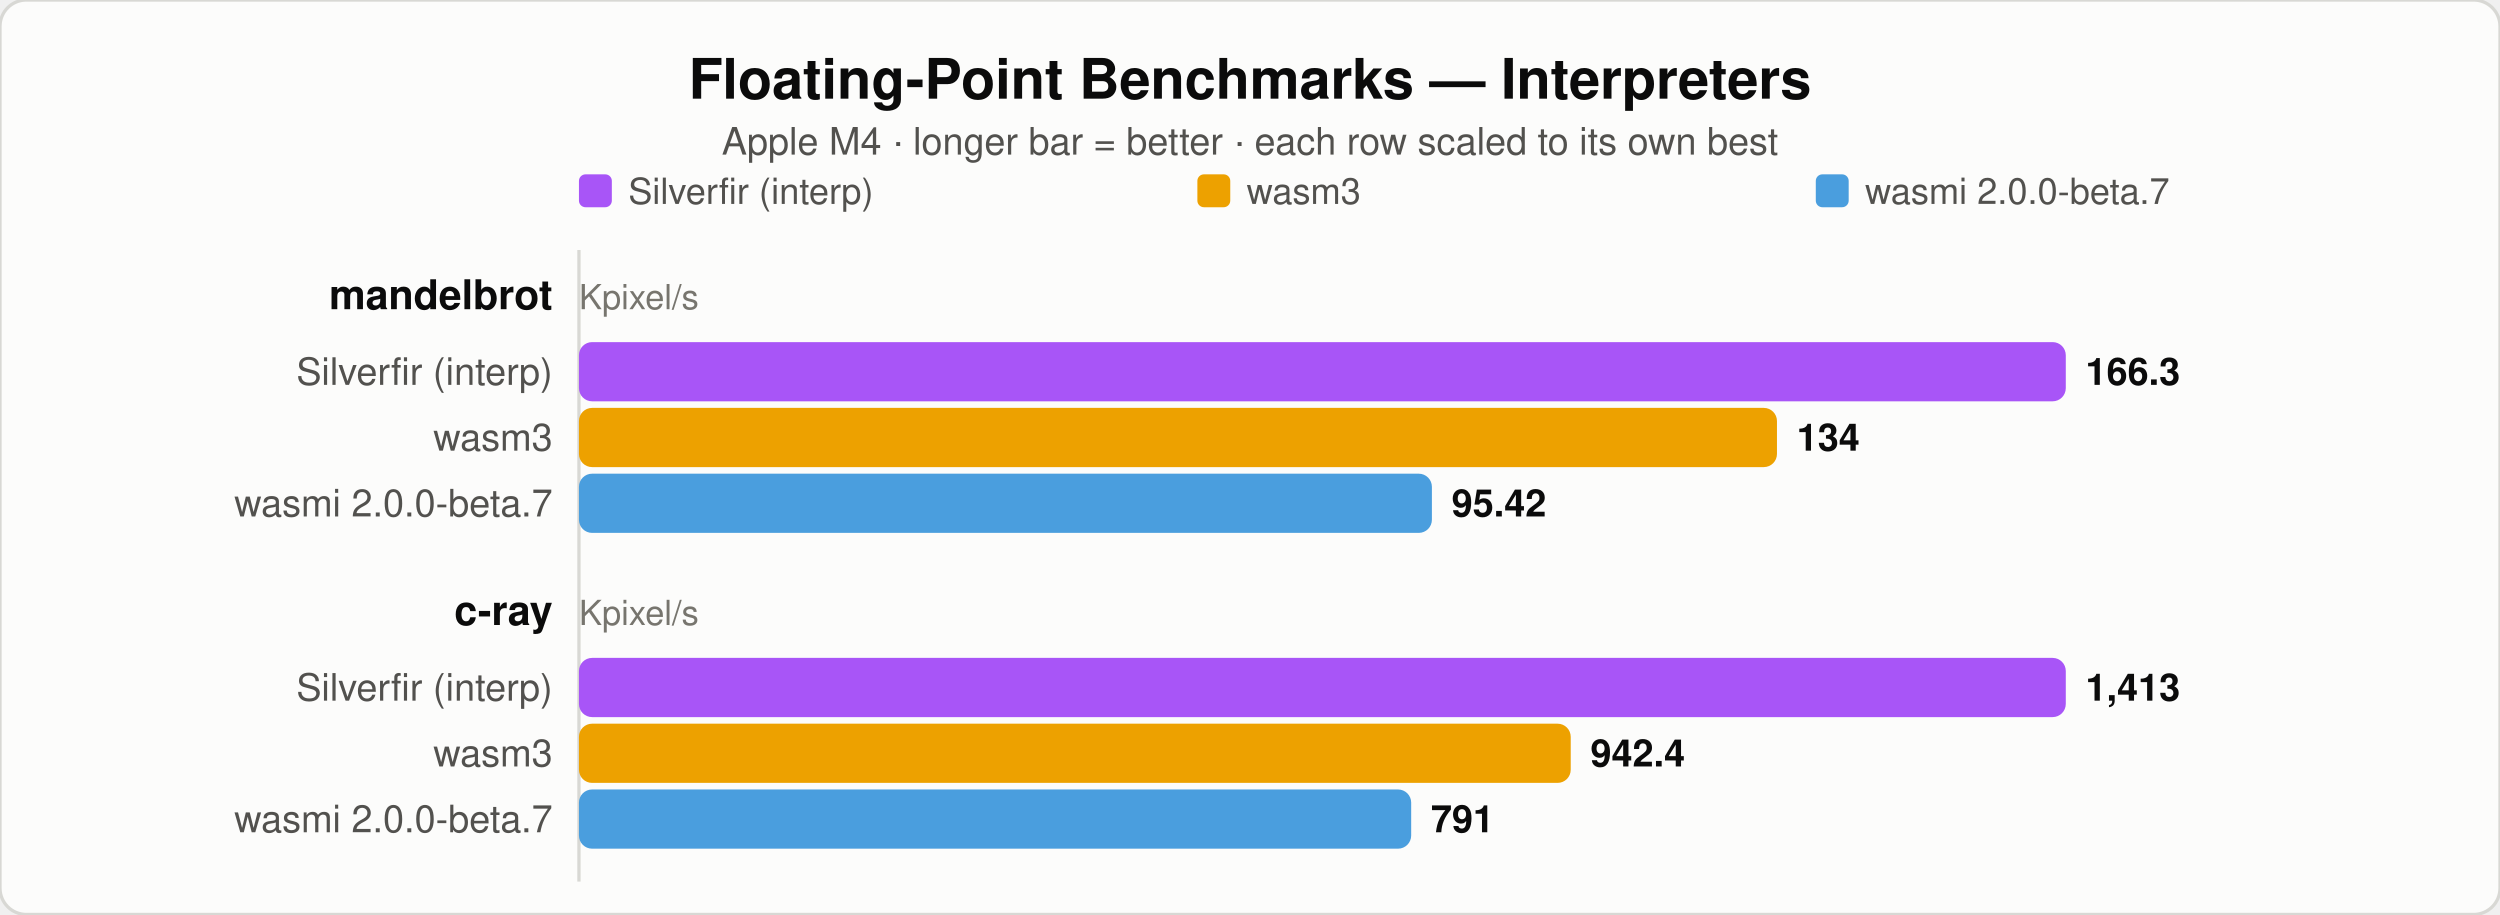
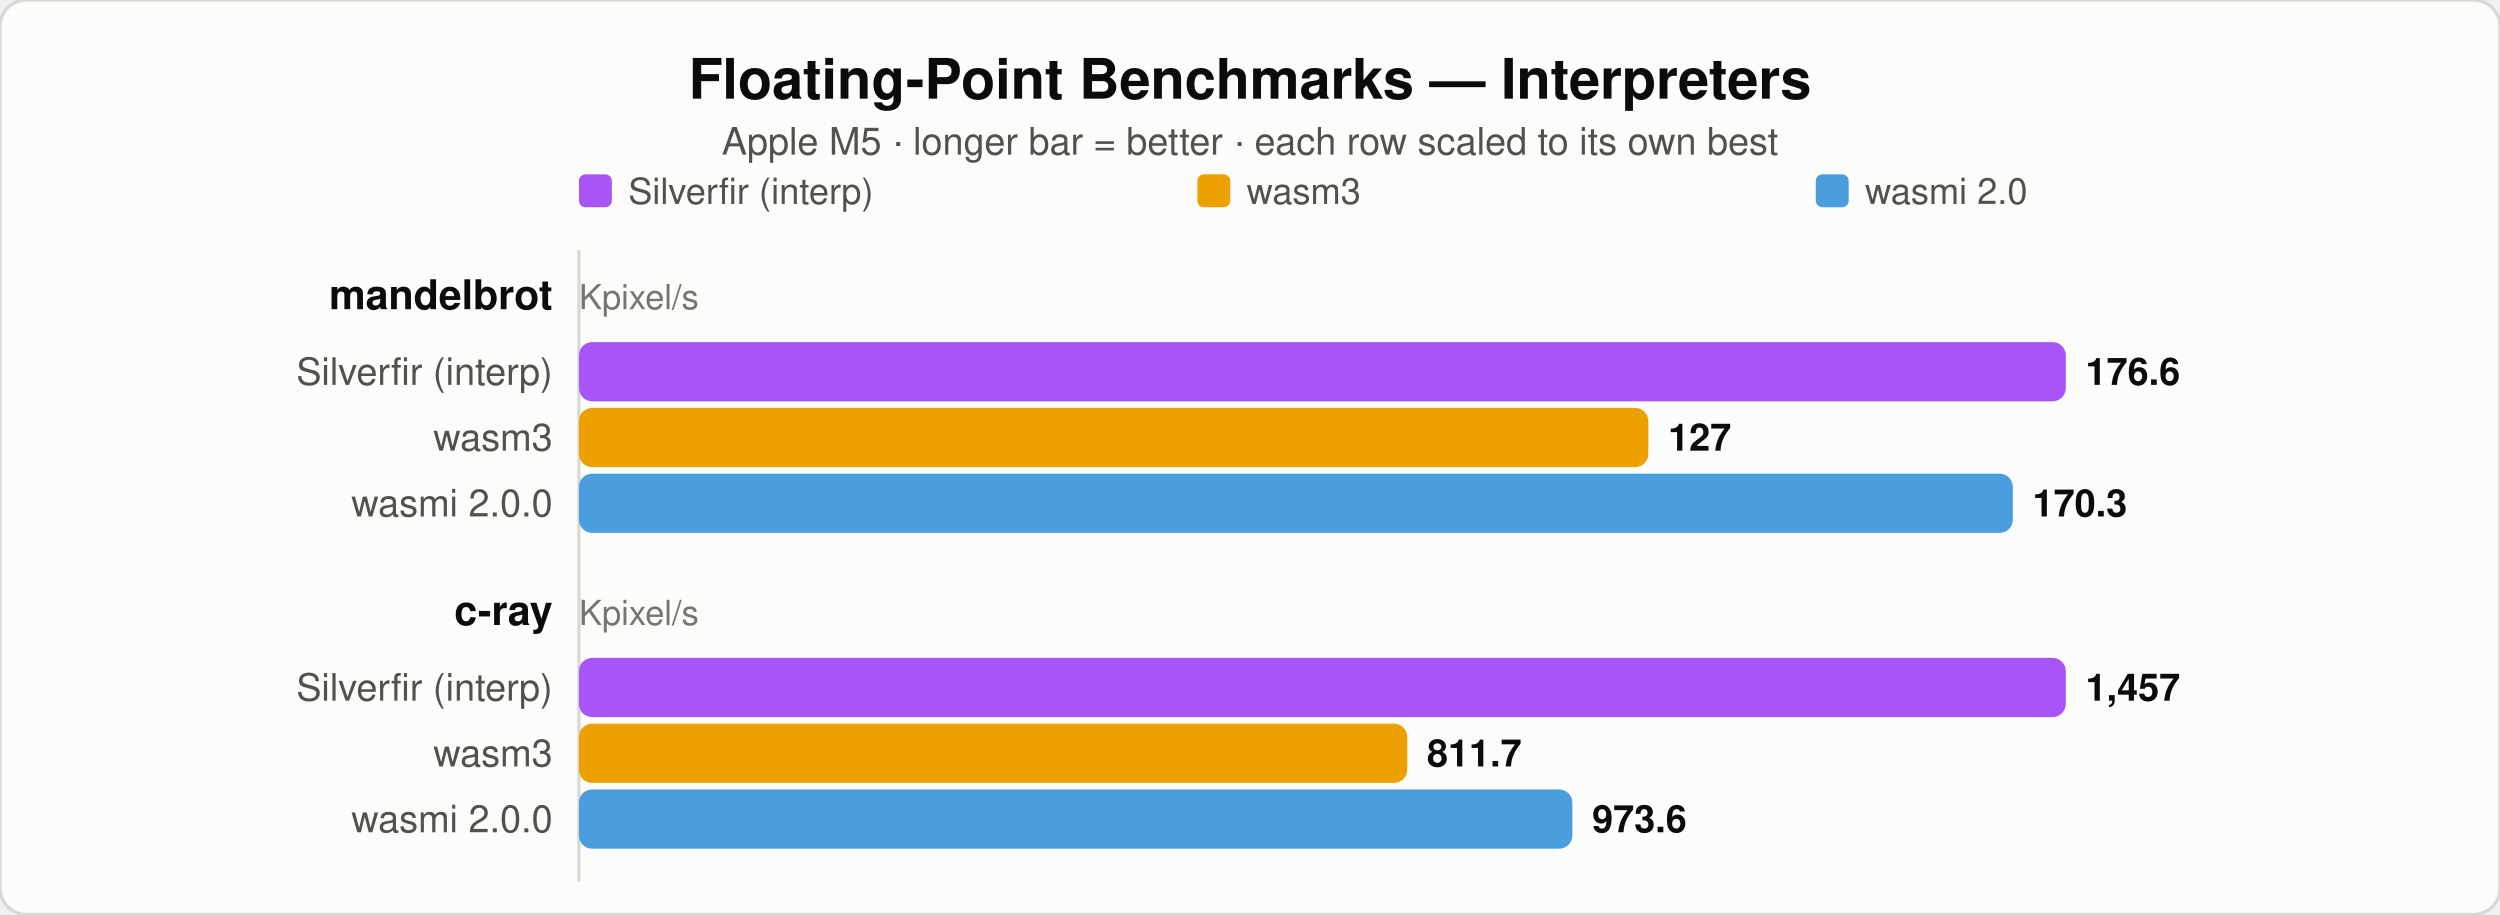
<svg xmlns="http://www.w3.org/2000/svg" role="img" viewBox="0 0 760 278" width="760" height="278">
  <style>
    text     { font-family: -apple-system, "Segoe UI", Helvetica, Arial, sans-serif; }
    .surface { fill: #fcfcfb; stroke: #d8d8d4; }
    .title   { fill: #0b0b0b; font-size: 17px; font-weight: 600; }
    .sub     { fill: #52514e; font-size: 11.5px; }
    .metric  { fill: #0b0b0b; font-size: 12.5px; font-weight: 600; }
    .unit    { fill: #77756e; font-size: 10.5px; }
    .note    { fill: #77756e; font-size: 10px; font-style: italic; }
    .name    { fill: #52514e; font-size: 11.5px; }
    .legend  { fill: #52514e; font-size: 11px; }
    .tier    { fill: #77756e; font-size: 10.5px; font-weight: 600; letter-spacing: 0.04em; }
    .val     { fill: #0b0b0b; font-size: 11.5px; font-weight: 600; }
    .rule    { stroke: #e4e4e0; stroke-width: 1; stroke-dasharray: 2 3; }
    .axis    { stroke: #d8d8d4; stroke-width: 1; }
    .s-sf { fill: #7952d4; }
    .s-cl { fill: #eb6834; }
    .s-v8 { fill: #1baf7a; }
    .s-wn { fill: #b02a8f; }
    .s-si { fill: #a855f7; }
    .s-w3 { fill: #eda100; }
    .s-wi { fill: #4a9ede; }
    @media (prefers-color-scheme: dark) {
      .surface { fill: #1a1a19; stroke: #3a3a37; }
      .title, .metric { fill: #ffffff; }
      .sub, .name, .legend { fill: #c3c2b7; }
      .val     { fill: #ffffff; }
      .unit, .note, .tier { fill: #96958c; }
      .rule    { stroke: #3a3a37; }
      .axis    { stroke: #3a3a37; }
      .s-sf { fill: #8b5cf6; }
      .s-cl { fill: #d95926; }
      .s-v8 { fill: #199e70; }
      .s-wn { fill: #c13a9d; }
      .s-si { fill: #9085e9; }
      .s-w3 { fill: #c98500; }
      .s-wi { fill: #3987e5; }
    }
  </style>
  <rect class="surface" width="760" height="278" rx="8" ry="8" stroke-width="1" />
  <text class="title" x="380" y="30" text-anchor="middle">Floating-Point Benchmarks — Interpreters</text>
-   <text class="sub" x="380" y="47" text-anchor="middle">Apple M4 · longer bar = better · each row scaled to its own best</text>
+   <text class="sub" x="380" y="47" text-anchor="middle">Apple M5 · longer bar = better · each row scaled to its own best</text>
  <rect class="s-si" x="176.0" y="53" width="10" height="10" rx="2" />
  <text class="legend" x="191.0" y="62">Silverfir (interp)</text>
  <rect class="s-w3" x="364.0" y="53" width="10" height="10" rx="2" />
  <text class="legend" x="379.0" y="62">wasm3</text>
  <rect class="s-wi" x="552.0" y="53" width="10" height="10" rx="2" />
-   <text class="legend" x="567.0" y="62">wasmi 2.0.0-beta.7</text>
+   <text class="legend" x="567.0" y="62">wasmi 2.0</text>
  <line class="axis" x1="176" y1="76" x2="176" y2="268" />
  <text class="metric" x="168" y="94" text-anchor="end">mandelbrot</text>
  <text class="unit" x="176" y="94">Kpixel/s</text>
  <text class="name" x="168" y="117" text-anchor="end">Silverfir (interp)</text>
  <rect class="s-si" x="176" y="104" width="452.0" height="18" rx="4" />
-   <text class="val" x="634.0" y="117">166.3</text>
+   <text class="val" x="634.0" y="117">176.6</text>
  <text class="name" x="168" y="137" text-anchor="end">wasm3</text>
-   <rect class="s-w3" x="176" y="124" width="364.2" height="18" rx="4" />
-   <text class="val" x="546.2" y="137">134</text>
-   <text class="name" x="168" y="157" text-anchor="end">wasmi 2.0.0-beta.7</text>
-   <rect class="s-wi" x="176" y="144" width="259.3" height="18" rx="4" />
-   <text class="val" x="441.3" y="157">95.42</text>
+   <rect class="s-w3" x="176" y="124" width="325.1" height="18" rx="4" />
+   <text class="val" x="507.1" y="137">127</text>
+   <text class="name" x="168" y="157" text-anchor="end">wasmi 2.0.0</text>
+   <rect class="s-wi" x="176" y="144" width="435.9" height="18" rx="4" />
+   <text class="val" x="617.9" y="157">170.3</text>
  <text class="metric" x="168" y="190" text-anchor="end">c-ray</text>
  <text class="unit" x="176" y="190">Kpixel/s</text>
  <text class="name" x="168" y="213" text-anchor="end">Silverfir (interp)</text>
  <rect class="s-si" x="176" y="200" width="452.0" height="18" rx="4" />
-   <text class="val" x="634.0" y="213">1,413</text>
+   <text class="val" x="634.0" y="213">1,457</text>
  <text class="name" x="168" y="233" text-anchor="end">wasm3</text>
-   <rect class="s-w3" x="176" y="220" width="301.5" height="18" rx="4" />
-   <text class="val" x="483.5" y="233">942.4</text>
-   <text class="name" x="168" y="253" text-anchor="end">wasmi 2.0.0-beta.7</text>
-   <rect class="s-wi" x="176" y="240" width="253.0" height="18" rx="4" />
-   <text class="val" x="435.0" y="253">791</text>
+   <rect class="s-w3" x="176" y="220" width="251.8" height="18" rx="4" />
+   <text class="val" x="433.8" y="233">811.7</text>
+   <text class="name" x="168" y="253" text-anchor="end">wasmi 2.0.0</text>
+   <rect class="s-wi" x="176" y="240" width="302.0" height="18" rx="4" />
+   <text class="val" x="484.0" y="253">973.6</text>
</svg>
